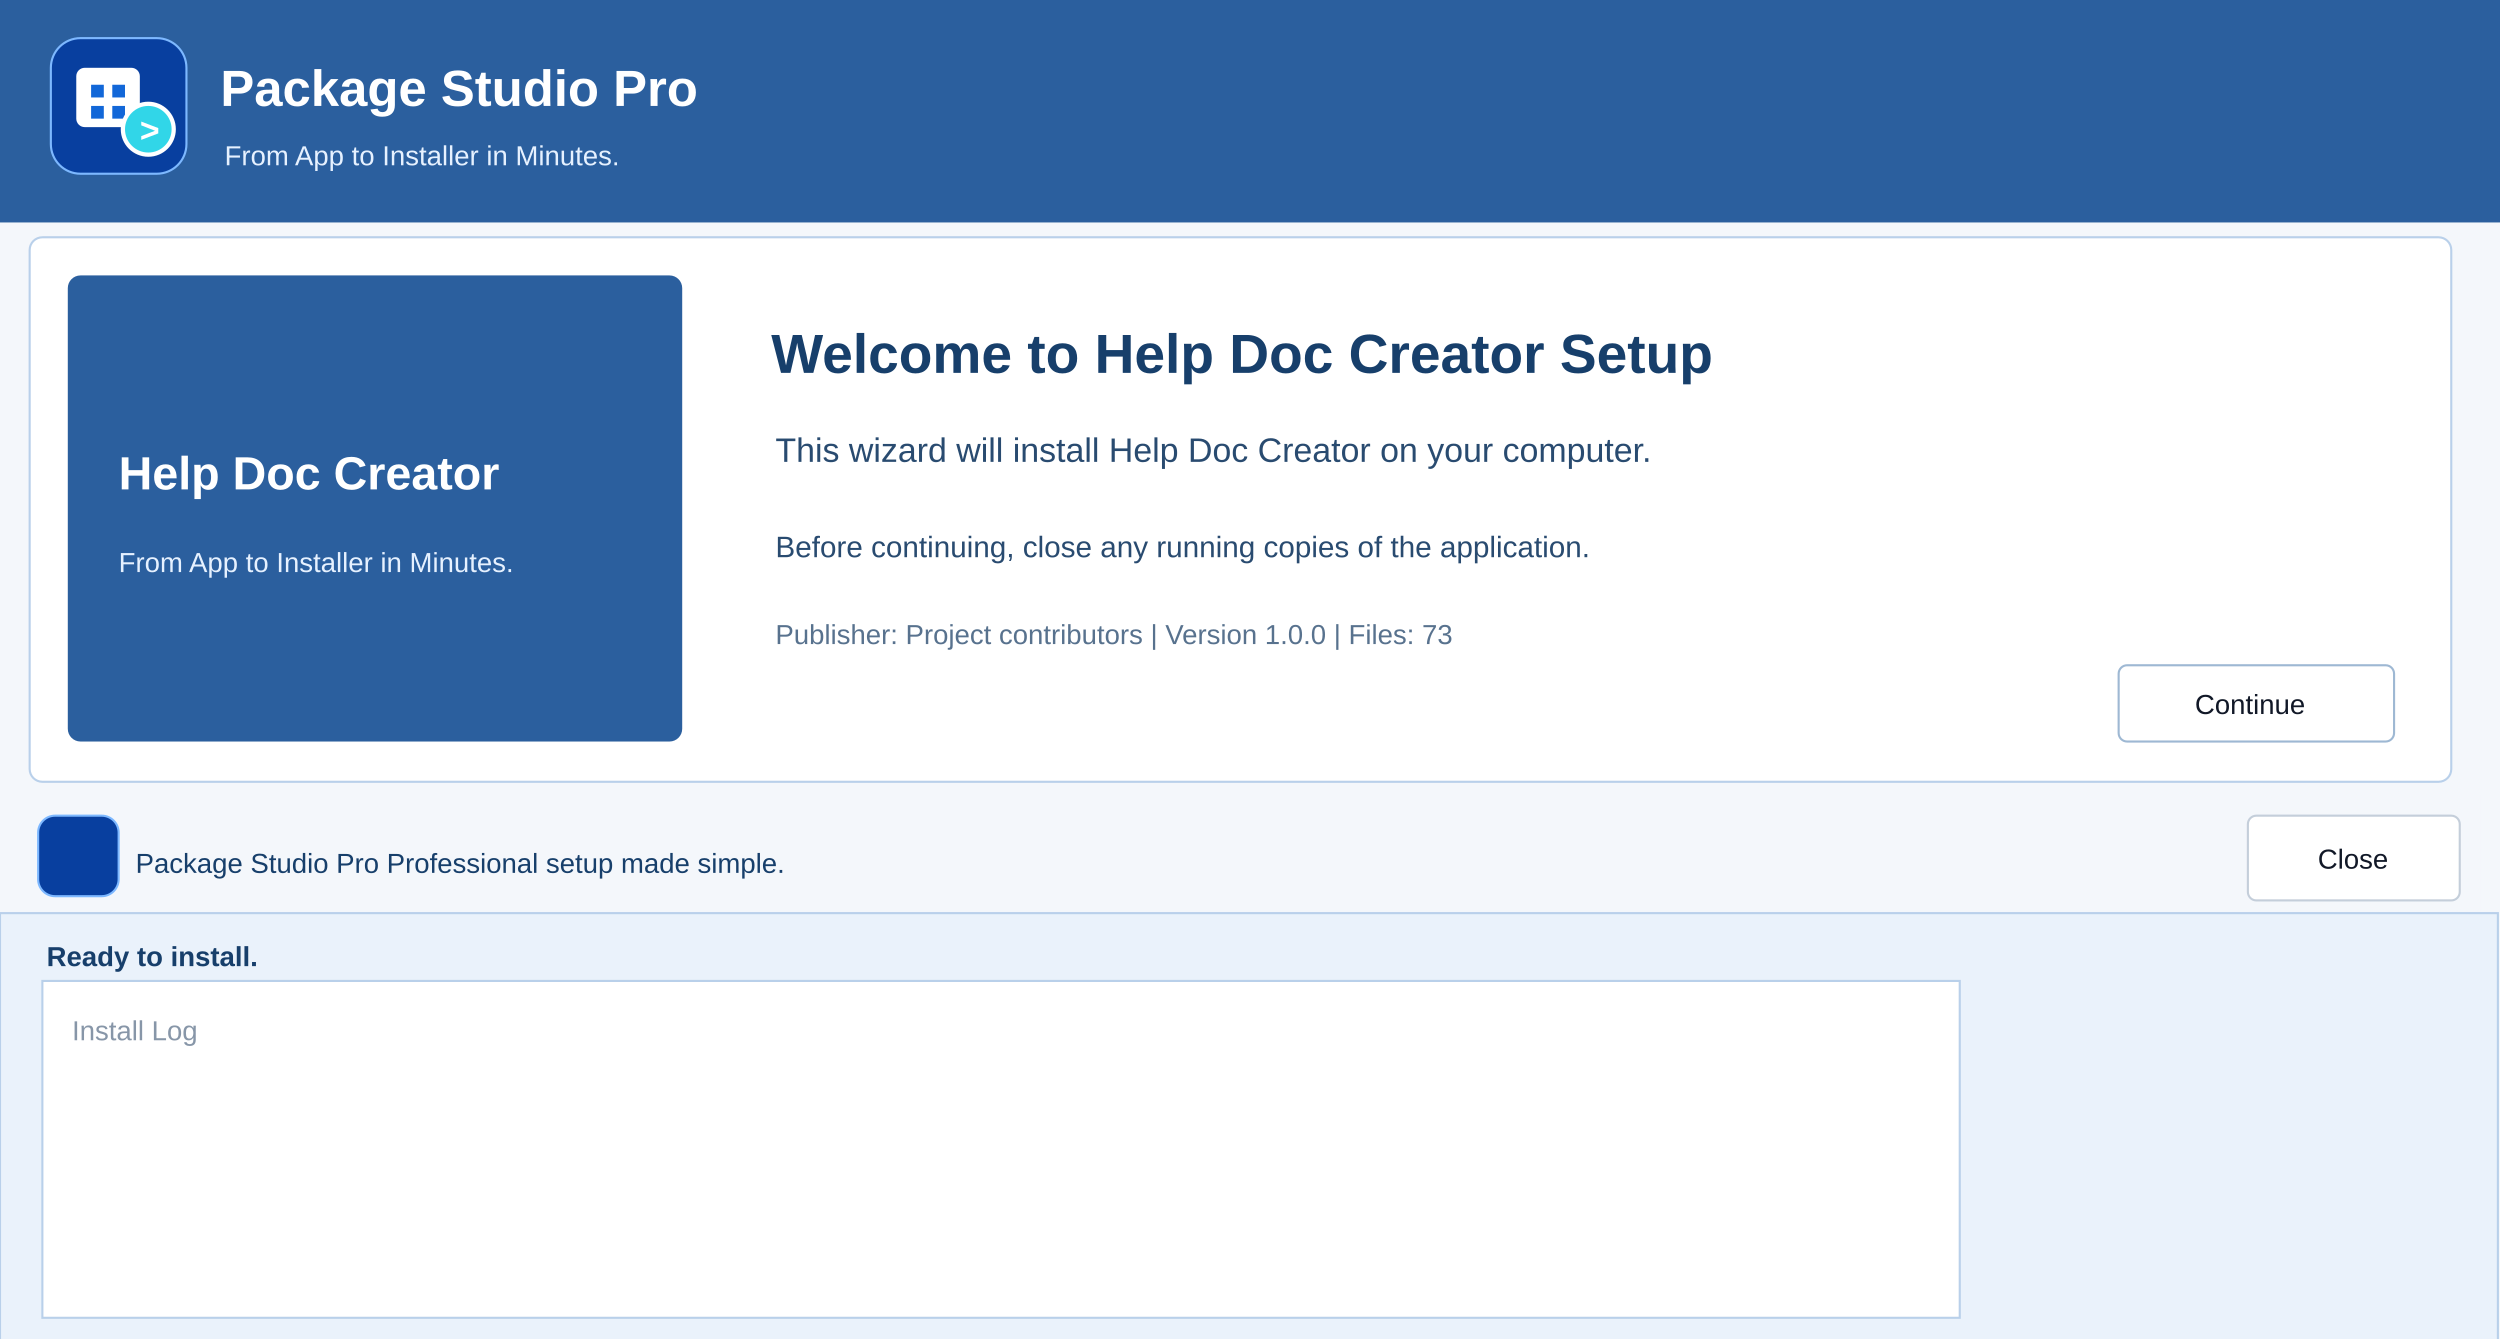
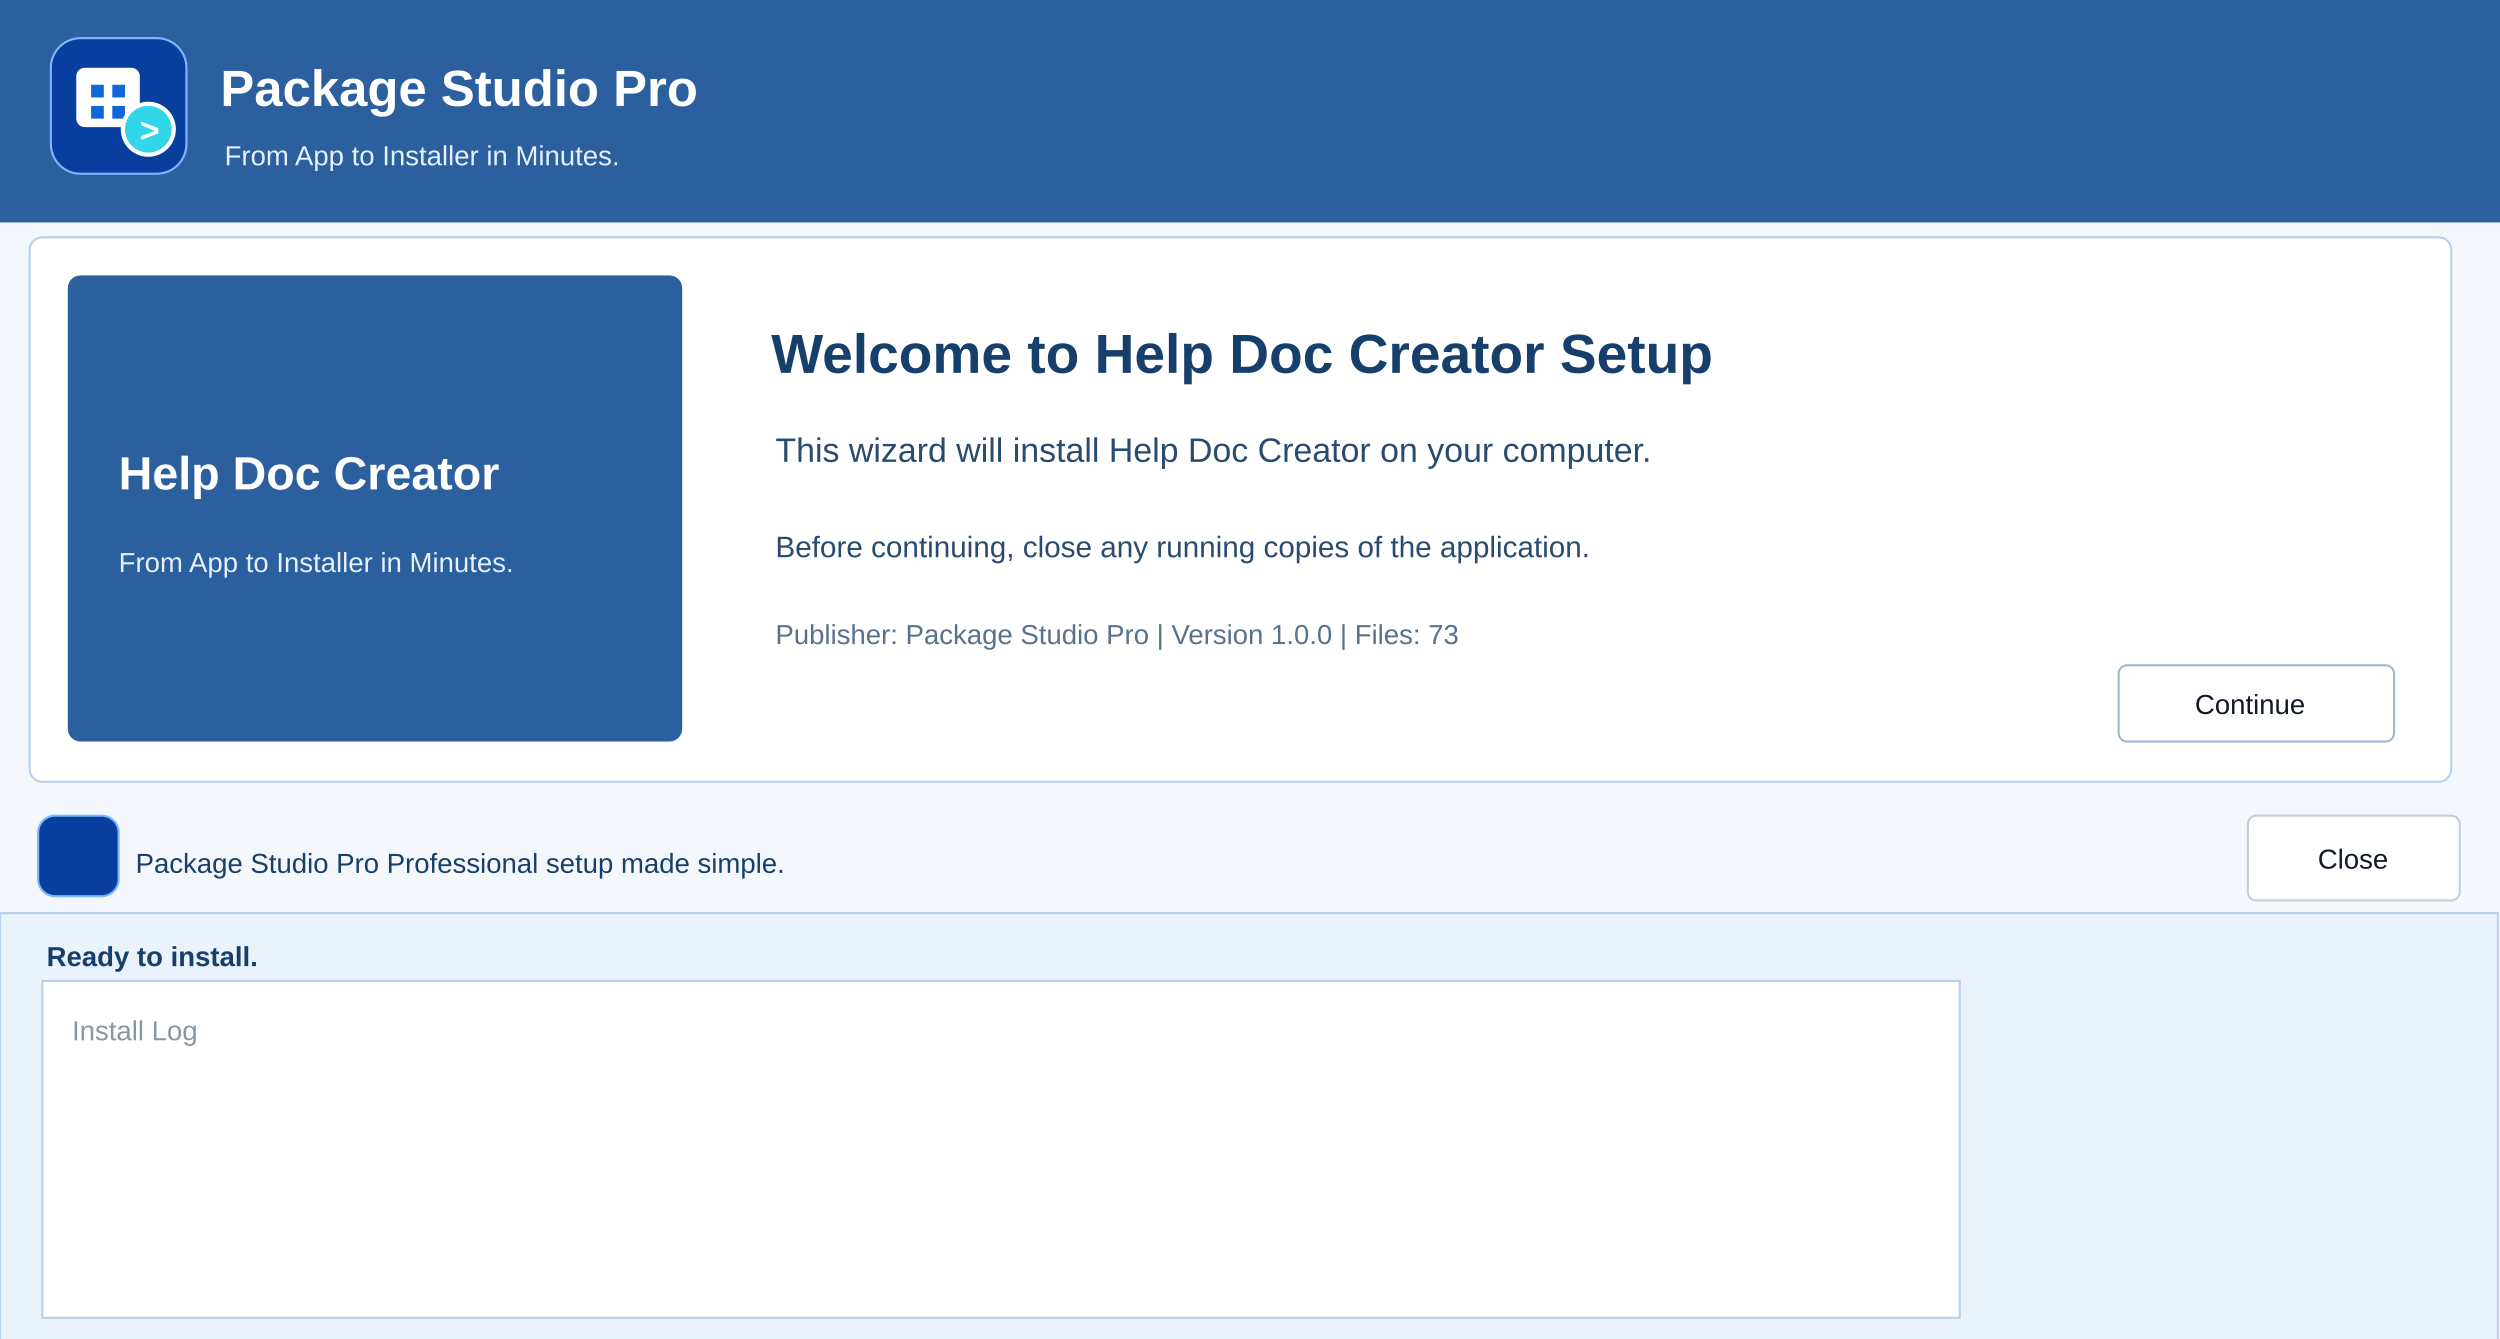
<svg xmlns="http://www.w3.org/2000/svg" width="1180" height="632" viewBox="0 0 1180 632">
  <rect width="1180" height="632" fill="#f4f7fb" />
  <rect x="0" y="0" width="1180" height="105" fill="#2b5f9e" />
  <rect x="24" y="18" width="64" height="64" rx="14" fill="#083f9f" stroke="#7db8ff" />
  <rect x="36" y="32" width="30" height="28" rx="4" fill="#fff" />
  <rect x="43" y="40" width="6" height="6" fill="#1267d8" />
  <rect x="53" y="40" width="6" height="6" fill="#1267d8" />
  <rect x="43" y="50" width="6" height="6" fill="#1267d8" />
  <rect x="53" y="50" width="6" height="6" fill="#1267d8" />
  <circle cx="70" cy="61" r="12" fill="#31d6e8" stroke="#fff" stroke-width="2" />
  <text x="66" y="67" font-family="Segoe UI, Arial" font-size="16" font-weight="700" fill="#fff">&gt;</text>
  <text x="104" y="50" font-family="Segoe UI, Arial" font-size="24" font-weight="700" fill="#fff">Package Studio Pro</text>
  <text x="106" y="78" font-family="Segoe UI, Arial" font-size="13" fill="#e6f1ff">From App to Installer in Minutes.</text>
  <rect x="14" y="112" width="1143" height="257" rx="6" fill="#fff" stroke="#b9d0ea" />
  <rect x="32" y="130" width="290" height="220" rx="6" fill="#2b5f9e" />
  <text x="56" y="231" font-family="Segoe UI, Arial" font-size="22" font-weight="700" fill="#fff">Help Doc Creator</text>
  <text x="56" y="270" font-family="Segoe UI, Arial" font-size="13" fill="#e6f1ff">From App to Installer in Minutes.</text>
  <text x="364" y="176" font-family="Segoe UI, Arial" font-size="26" font-weight="700" fill="#173f6b">Welcome to Help Doc Creator Setup</text>
  <text x="366" y="218" font-family="Segoe UI, Arial" font-size="16" fill="#294b70">This wizard will install Help Doc Creator on your computer.</text>
  <text x="366" y="263" font-family="Segoe UI, Arial" font-size="14" fill="#294b70">Before continuing, close any running copies of the application.</text>
-   <text x="366" y="304" font-family="Segoe UI, Arial" font-size="13" fill="#58728e">Publisher: Project contributors   |   Version 1.0.0   |   Files: 73</text>
+   <text x="366" y="304" font-family="Segoe UI, Arial" font-size="13" fill="#58728e">Publisher: Package Studio Pro   |   Version 1.0.0   |   Files: 73</text>
  <rect x="1000" y="314" width="130" height="36" rx="4" fill="#fff" stroke="#9eb8d3" />
  <text x="1036" y="337" font-family="Segoe UI, Arial" font-size="13" fill="#111827">Continue</text>
  <rect x="-8" y="375" width="1179" height="60" fill="#f4f7fb" />
  <rect x="18" y="385" width="38" height="38" rx="8" fill="#083f9f" stroke="#7db8ff" />
  <text x="64" y="412" font-family="Segoe UI, Arial" font-size="13" fill="#173f6b">Package Studio Pro   Professional setup made simple.</text>
  <rect x="1061" y="385" width="100" height="40" rx="4" fill="#fff" stroke="#c4ceda" />
  <text x="1094" y="410" font-family="Segoe UI, Arial" font-size="13" fill="#111827">Close</text>
  <rect x="0" y="431" width="1179" height="220" fill="#eaf2fb" stroke="#b9d0ea" />
  <text x="22" y="456" font-family="Segoe UI, Arial" font-size="13" font-weight="700" fill="#173f6b">Ready to install.</text>
  <rect x="20" y="463" width="905" height="159" fill="#fff" stroke="#b9d0ea" />
  <text x="34" y="491" font-family="Segoe UI, Arial" font-size="13" fill="#8796a8">Install Log</text>
</svg>
